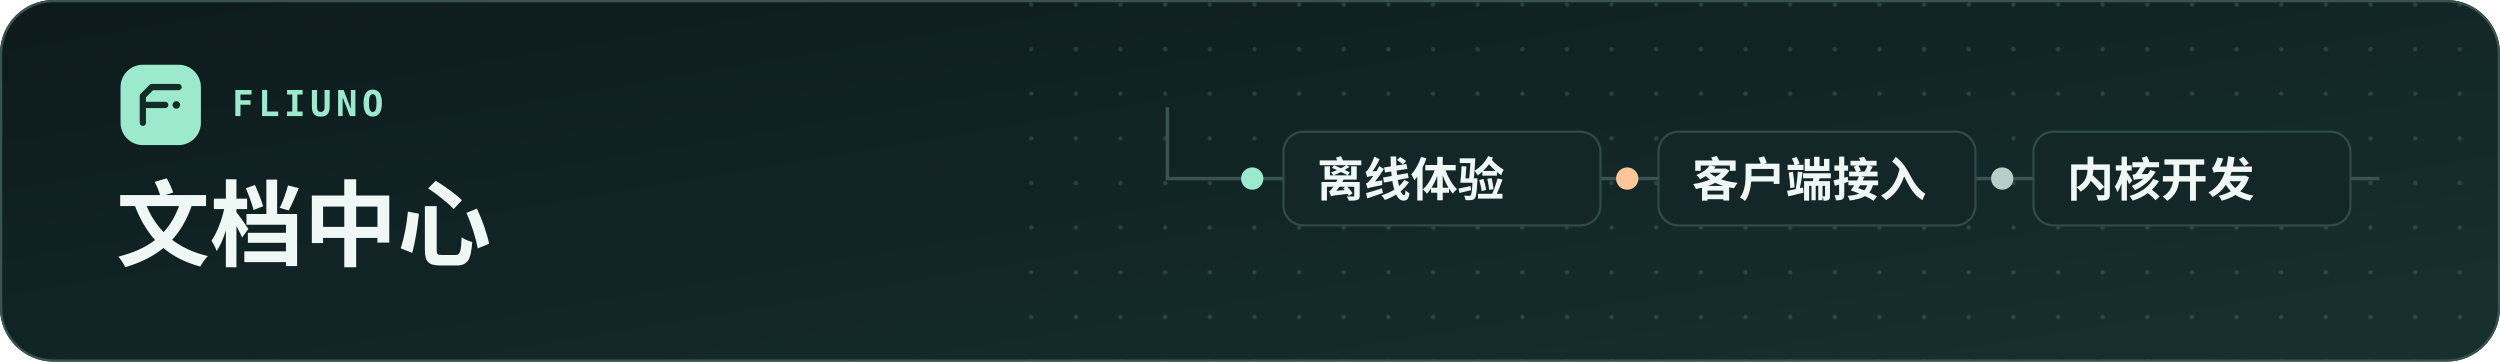
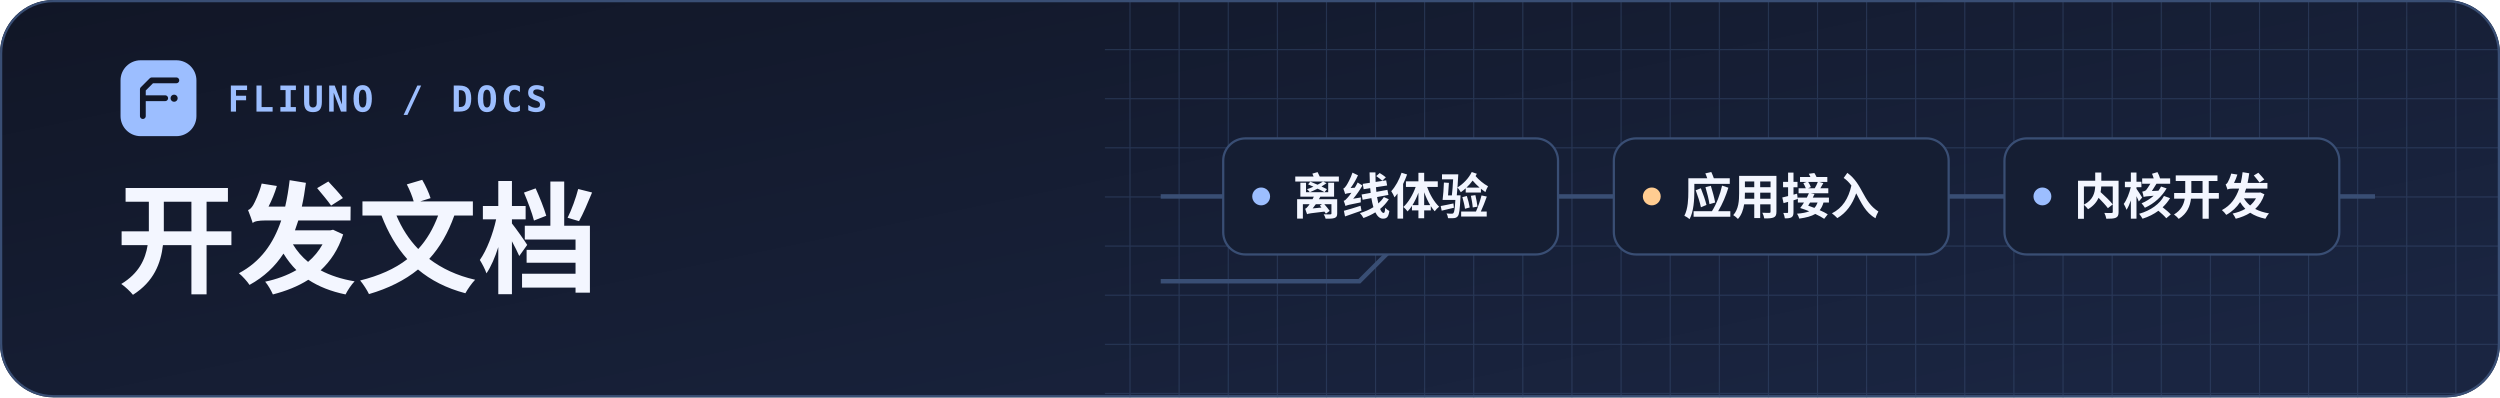
- <svg xmlns="http://www.w3.org/2000/svg" width="1120" height="162" viewBox="0 0 1120 162" role="img" aria-labelledby="title desc">
+ <svg xmlns="http://www.w3.org/2000/svg" width="1120" height="178" viewBox="0 0 1120 178" role="img" aria-labelledby="title desc">
  <defs>
-     <linearGradient id="paper" x1="0%" y1="10%" x2="100%" y2="95%">
-       <stop stop-color="#0d1b1d" />
-       <stop offset="1" stop-color="#17302f" />
+     <linearGradient id="surface" x1="0%" y1="0%" x2="100%" y2="75%">
+       <stop stop-color="#111626" />
+       <stop offset="1" stop-color="#1a2541" />
    </linearGradient>
-     <pattern id="grid" width="20" height="20" patternUnits="userSpaceOnUse">
-       <circle cx="2" cy="2" r="1" fill="#6e9990" opacity=".25" />
+     <pattern id="grid" width="22" height="22" patternUnits="userSpaceOnUse">
+       <path d="M22 0H0V22" fill="none" stroke="#394e74" opacity=".48" />
    </pattern>
    <clipPath id="frame">
-       <rect width="1120" height="162" rx="24" />
+       <rect width="1120" height="178" rx="24" />
    </clipPath>
  </defs>
  <g clip-path="url(#frame)">
-     <rect width="1120" height="162" fill="url(#paper)" />
-     <rect x="455" width="665" height="162" fill="url(#grid)" />
-     <g transform="translate(54 29)">
-       <rect width="36" height="36" rx="10" fill="#9ce9cd" />
-       <path d="M10 26V14l4-4h12M10 18h10" fill="none" stroke="#112c26" stroke-width="2.8" stroke-linecap="round" stroke-linejoin="round" />
-       <circle cx="25" cy="18" r="1.7" fill="#112c26" />
+     <rect width="1120" height="178" fill="url(#surface)" />
+     <rect x="495" width="625" height="178" fill="url(#grid)" />
+     <g transform="translate(54 27)">
+       <rect width="34" height="34" rx="9" fill="#9cbeff" />
+       <path d="M10 25V13l4-4h11M10 17h10" fill="none" stroke="#111626" stroke-width="2.6" stroke-linecap="round" stroke-linejoin="round" />
+       <circle cx="24" cy="17" r="1.6" fill="#111626" />
    </g>
-     <text x="104" y="52" font-family="ui-monospace, Cascadia Mono, Consolas, monospace" font-size="16" font-weight="650" letter-spacing="2" fill="#9ce9cd">FLIUNO</text>
-     <text x="52" y="116" font-family="system-ui, Segoe UI, PingFang SC, Microsoft YaHei, Noto Sans CJK SC, sans-serif" font-size="42" font-weight="700" letter-spacing="0" fill="#f0f8f5">文档中心</text>
-     <path d="M523 48V80H1066" fill="none" stroke="#3a5351" stroke-width="1.5" />
-     <circle cx="561" cy="80" r="5" fill="#9ce9cd" />
-     <rect x="575" y="59" width="142" height="42" rx="9" fill="#132728" stroke="#304a47" />
-     <text x="590" y="88" font-family="system-ui, Segoe UI, PingFang SC, Microsoft YaHei, Noto Sans CJK SC, sans-serif" font-size="21" font-weight="600" letter-spacing="0" fill="#f0f8f5">离线体验</text>
-     <circle cx="729" cy="80" r="5" fill="#ffc697" />
-     <rect x="743" y="59" width="142" height="42" rx="9" fill="#132728" stroke="#304a47" />
-     <text x="758" y="88" font-family="system-ui, Segoe UI, PingFang SC, Microsoft YaHei, Noto Sans CJK SC, sans-serif" font-size="21" font-weight="600" letter-spacing="0" fill="#f0f8f5">客户端接入</text>
-     <circle cx="897" cy="80" r="5" fill="#b7cec8" />
-     <rect x="911" y="59" width="142" height="42" rx="9" fill="#132728" stroke="#304a47" />
-     <text x="926" y="88" font-family="system-ui, Segoe UI, PingFang SC, Microsoft YaHei, Noto Sans CJK SC, sans-serif" font-size="21" font-weight="600" letter-spacing="0" fill="#f0f8f5">内核开发</text>
+     <text x="102" y="50" font-family="ui-monospace, Cascadia Mono, Consolas, monospace" font-size="16" font-weight="600" letter-spacing="1.5" fill="#9cbeff">FLIUNO / DOCS</text>
+     <text x="52" y="127" font-family="system-ui, Segoe UI, PingFang SC, Microsoft YaHei, Noto Sans CJK SC, sans-serif" font-size="54" font-weight="740" letter-spacing="0" fill="#f3f6ff">开发文档</text>
+     <path d="M520 88H1064M647 88l-38 38h-89" fill="none" stroke="#394e74" stroke-width="2" />
+     <rect x="548" y="62" width="150" height="52" rx="10" fill="#151e33" stroke="#394e74" />
+     <circle cx="565" cy="88" r="4" fill="#9cbeff" />
+     <text x="579" y="96" font-family="system-ui, Segoe UI, PingFang SC, Microsoft YaHei, Noto Sans CJK SC, sans-serif" font-size="22" font-weight="600" letter-spacing="0" fill="#f3f6ff">离线体验</text>
+     <rect x="723" y="62" width="150" height="52" rx="10" fill="#151e33" stroke="#394e74" />
+     <circle cx="740" cy="88" r="4" fill="#ffcc91" />
+     <text x="754" y="96" font-family="system-ui, Segoe UI, PingFang SC, Microsoft YaHei, Noto Sans CJK SC, sans-serif" font-size="22" font-weight="600" letter-spacing="0" fill="#f3f6ff">应用接入</text>
+     <rect x="898" y="62" width="150" height="52" rx="10" fill="#151e33" stroke="#394e74" />
+     <circle cx="915" cy="88" r="4" fill="#9cbeff" />
+     <text x="929" y="96" font-family="system-ui, Segoe UI, PingFang SC, Microsoft YaHei, Noto Sans CJK SC, sans-serif" font-size="22" font-weight="600" letter-spacing="0" fill="#f3f6ff">内核开发</text>
  </g>
-   <rect x=".5" y=".5" width="1119" height="161" rx="23.5" fill="none" stroke="#3a5351" />
+   <rect x=".5" y=".5" width="1119" height="177" rx="23.5" fill="none" stroke="#394e74" />
</svg>
